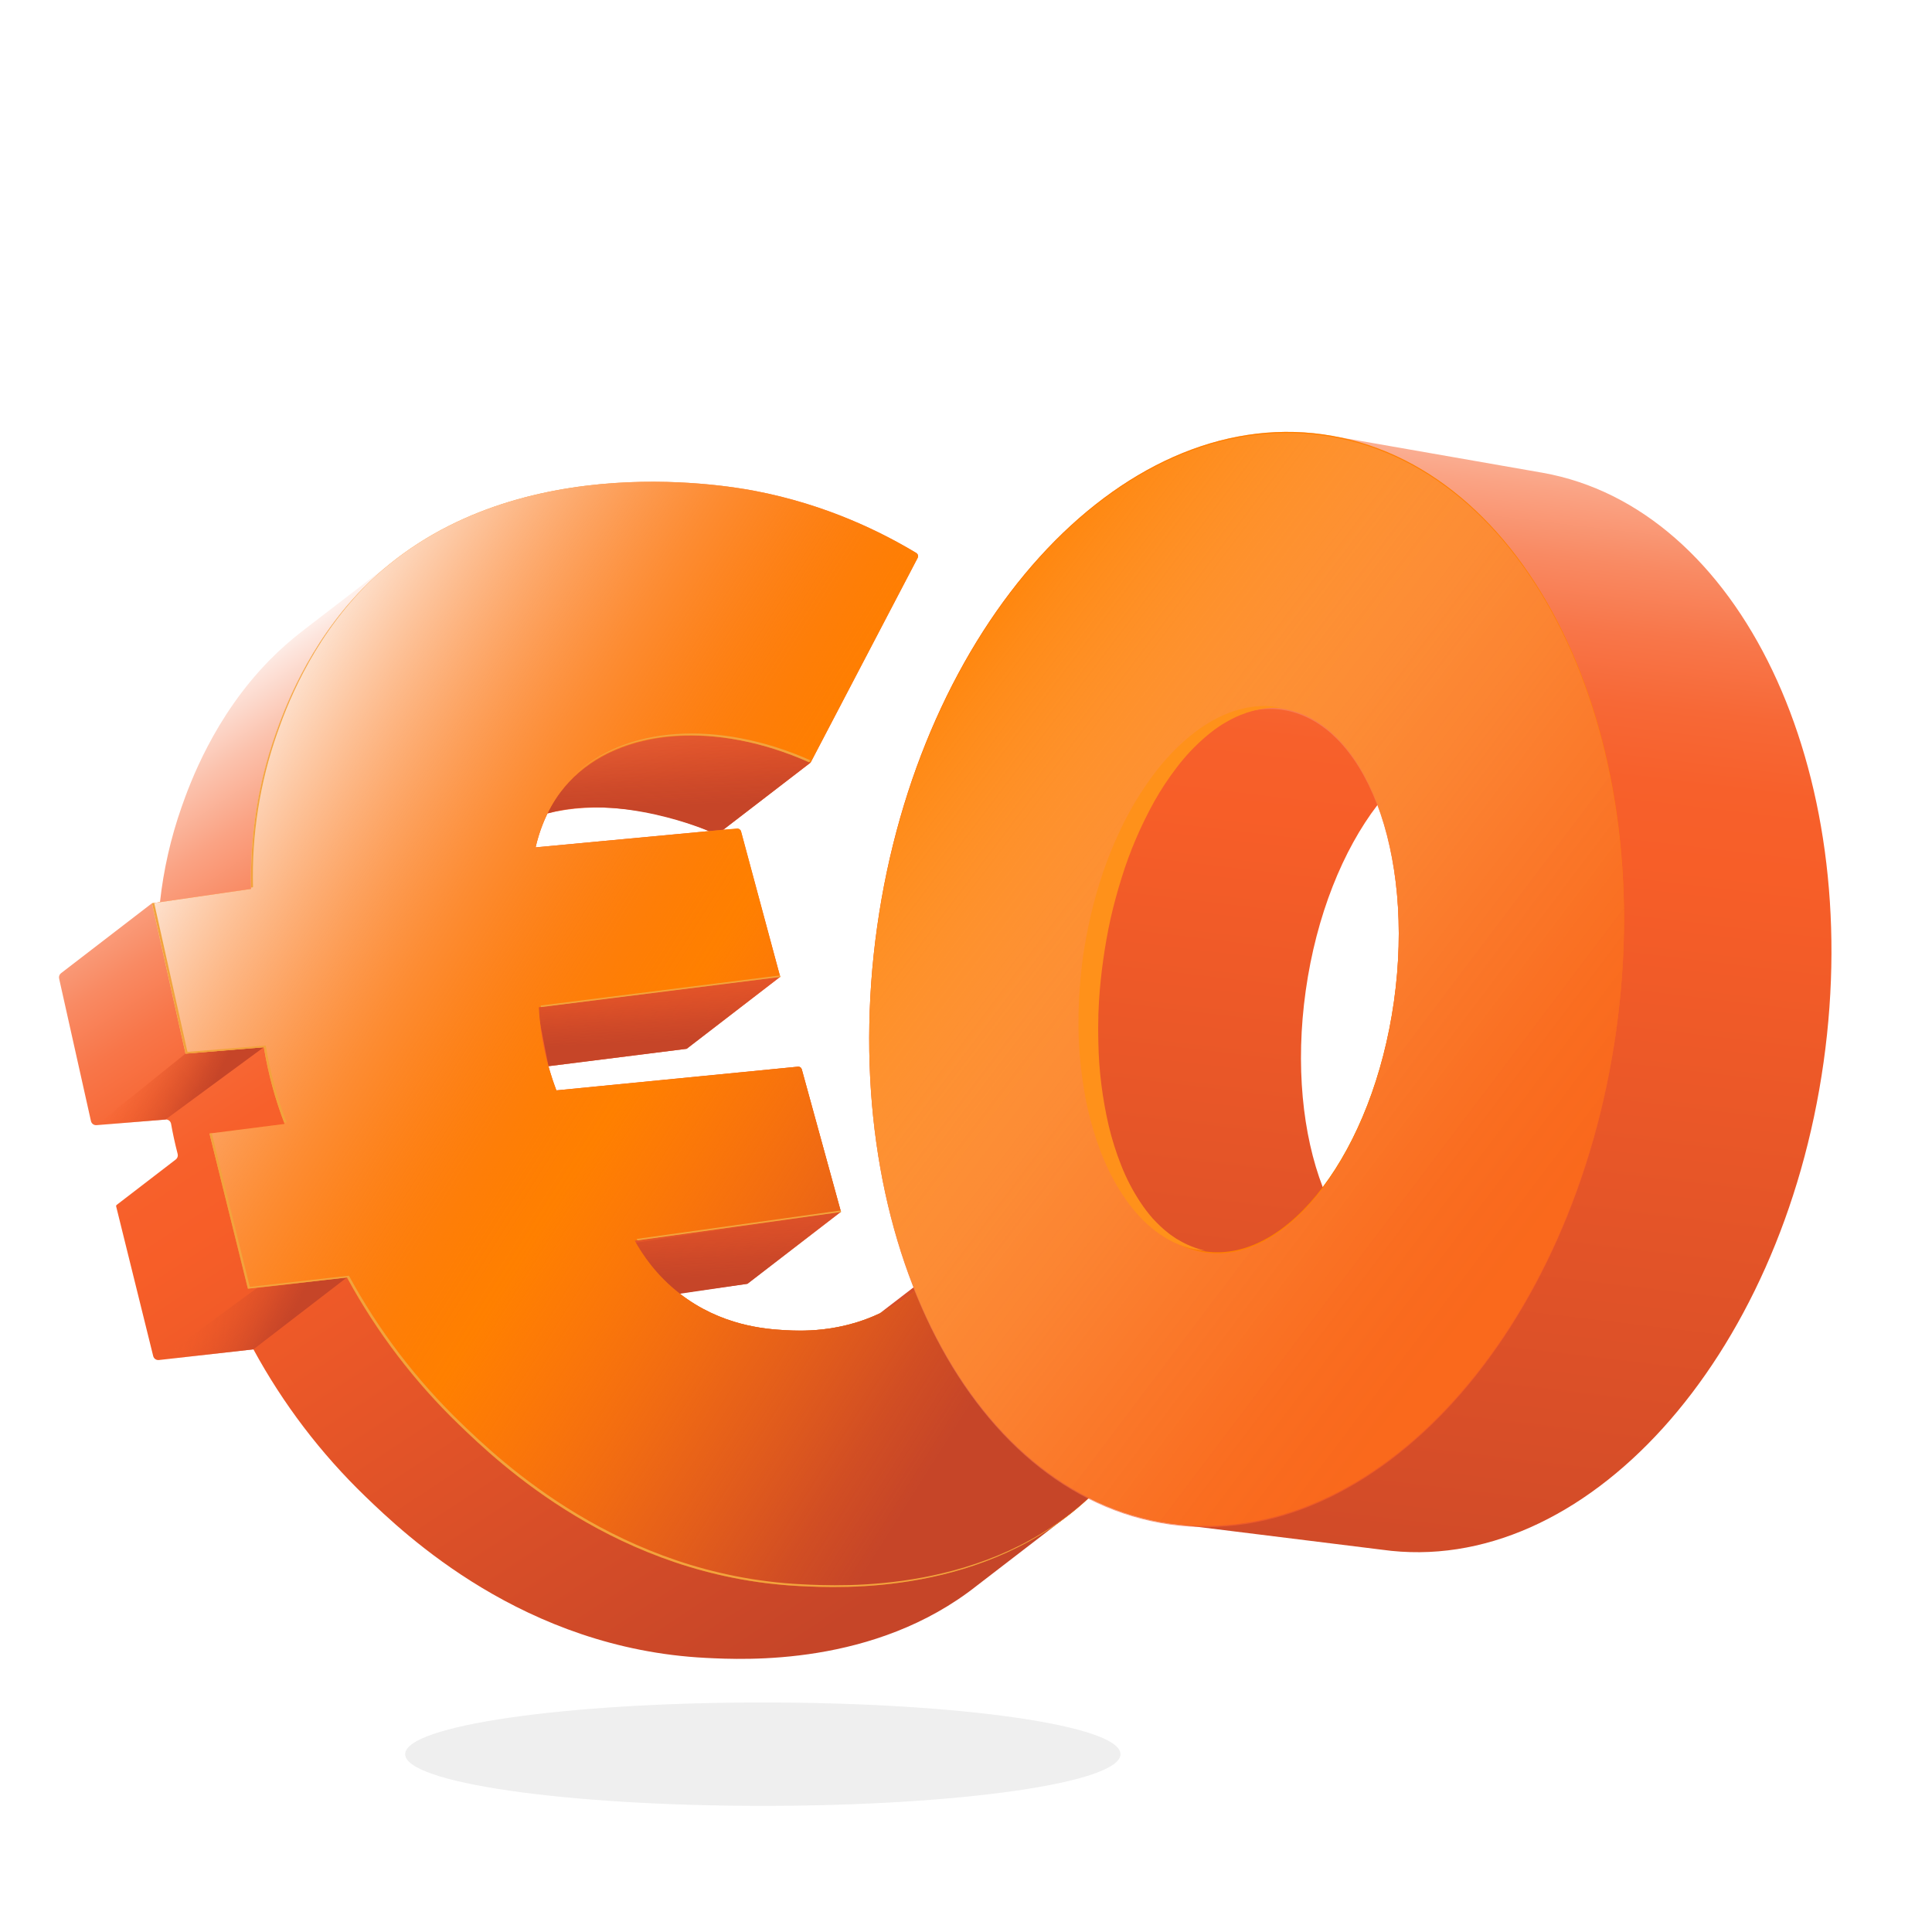
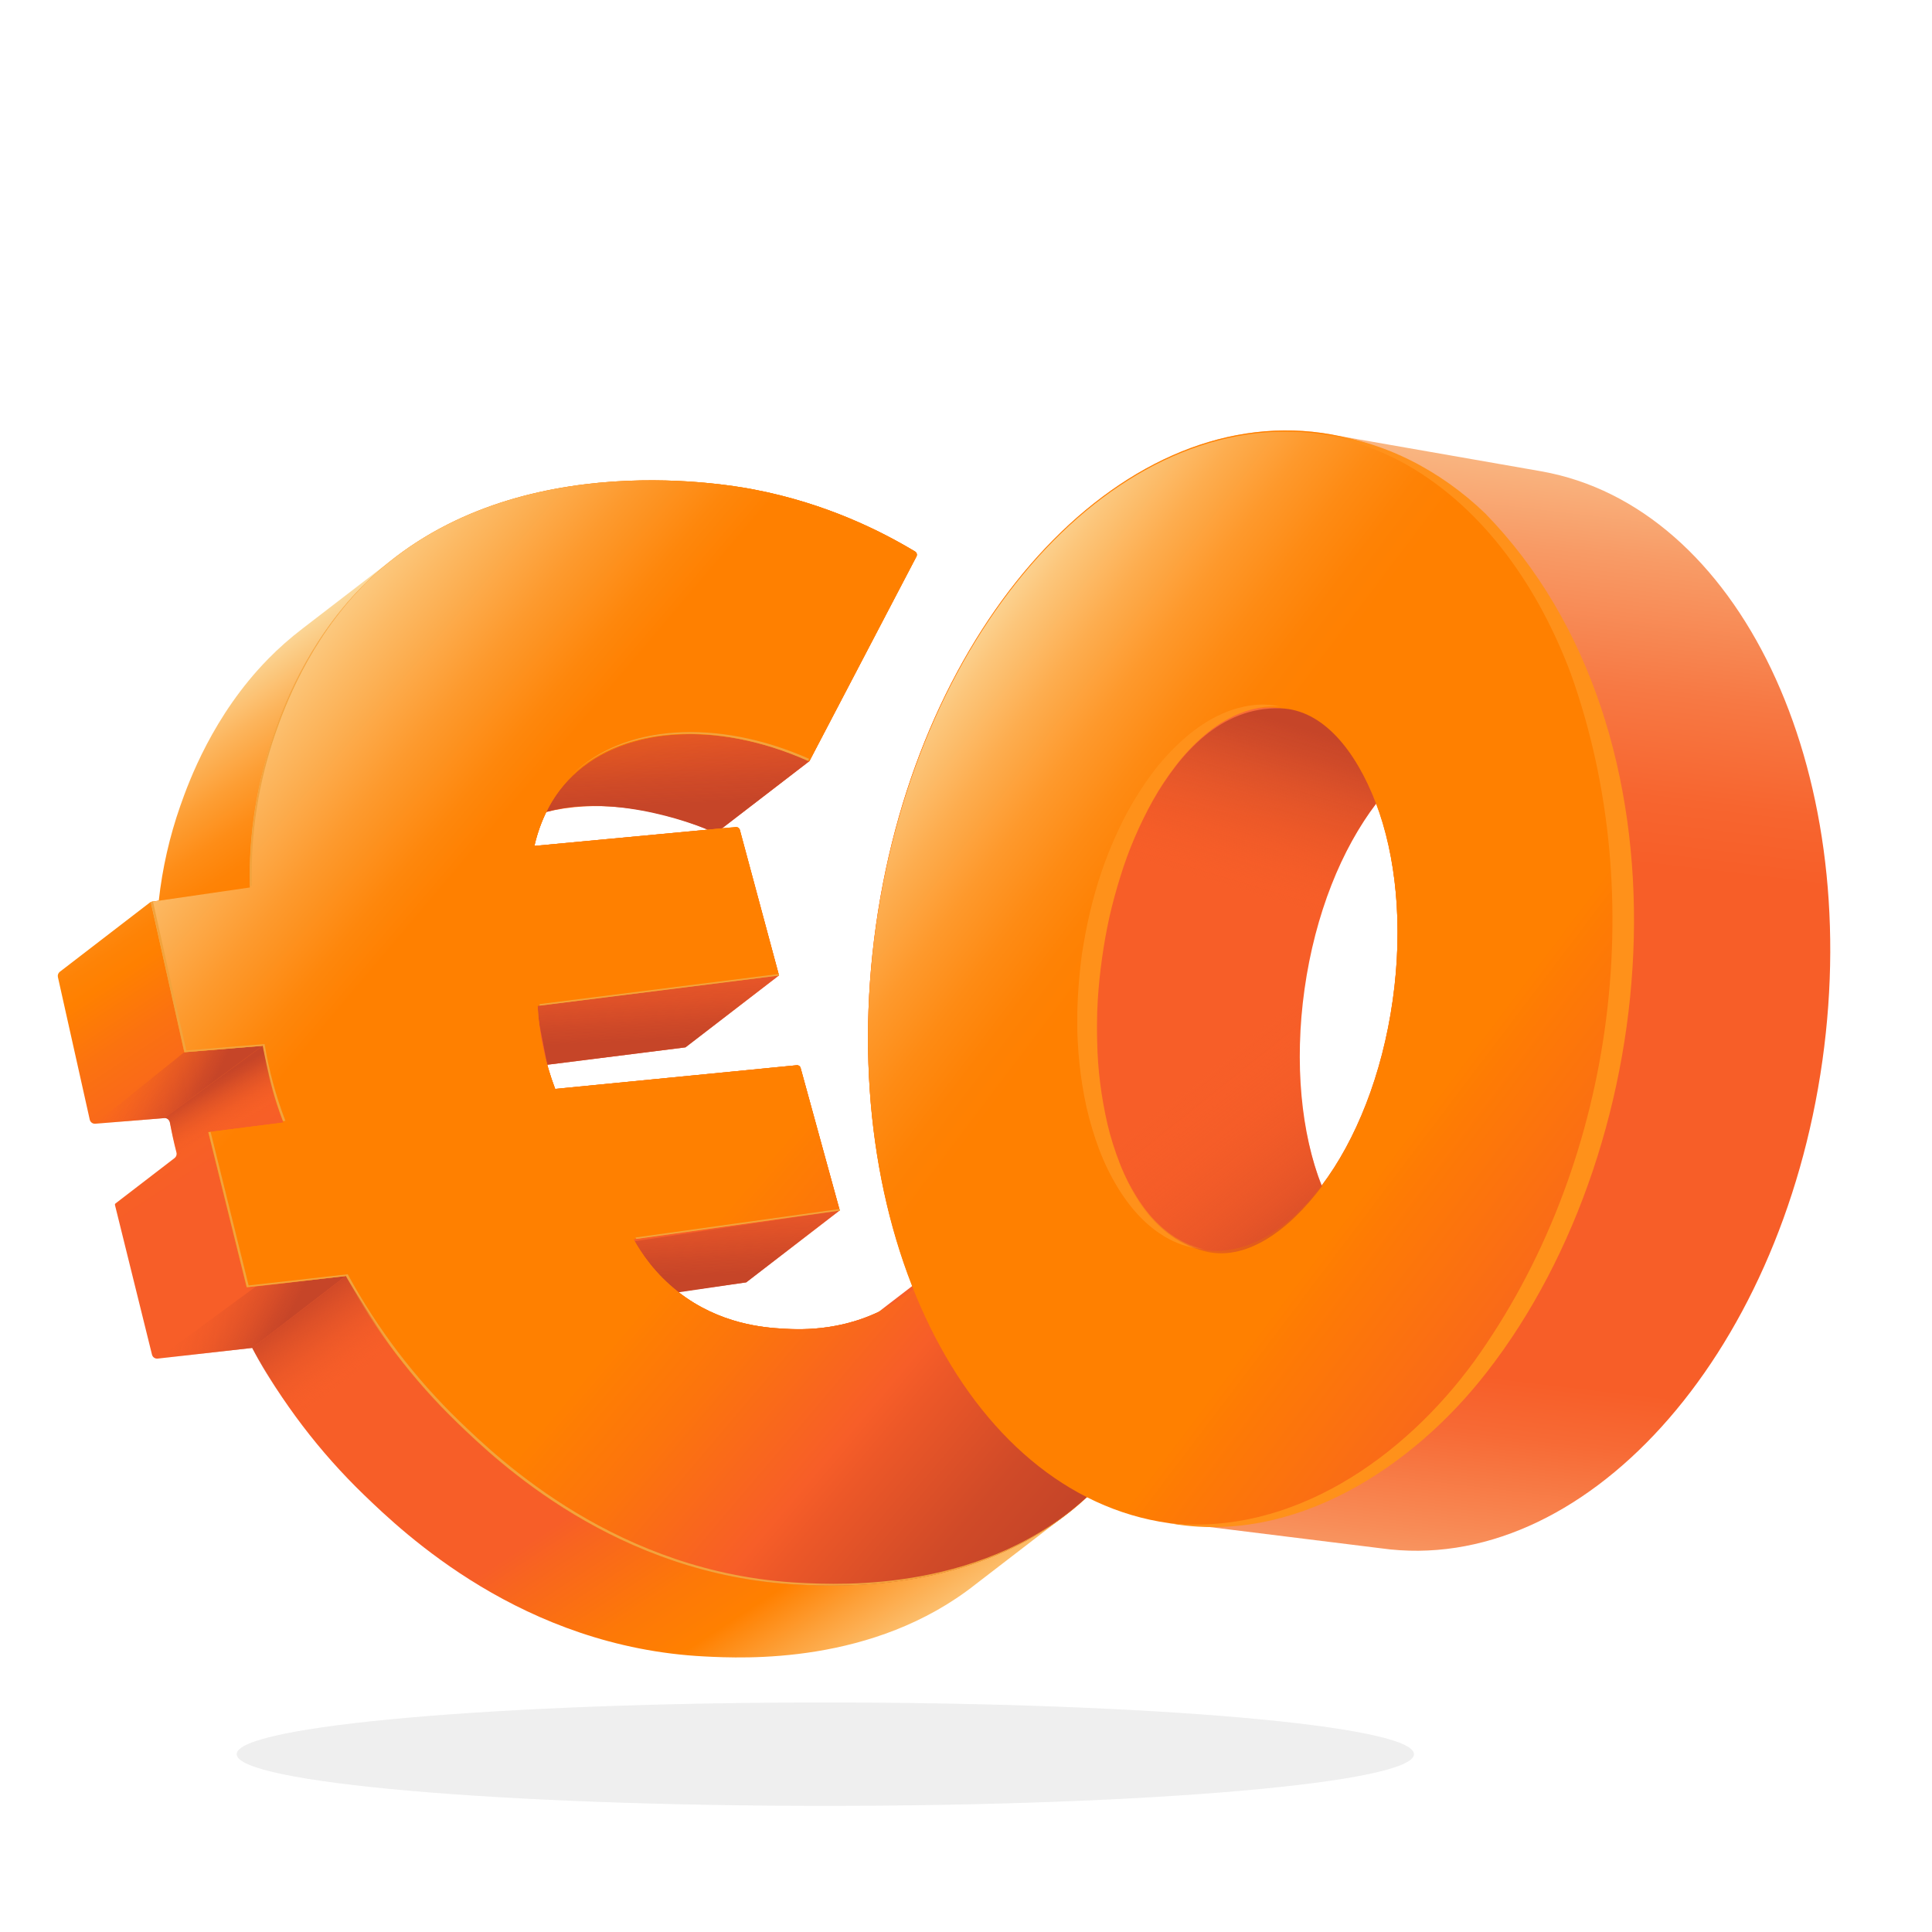
<svg xmlns="http://www.w3.org/2000/svg" xmlns:xlink="http://www.w3.org/1999/xlink" width="200" height="200">
  <defs>
-     <linearGradient id="b" x1="31.412" y1="62.285" x2="105.141" y2="174.741" gradientUnits="userSpaceOnUse">
-       <stop offset="0" stop-color="#fff" />
-       <stop offset=".027" stop-color="#fde5dd" />
-       <stop offset=".071" stop-color="#fbc2ad" />
-       <stop offset=".117" stop-color="#faa384" />
-       <stop offset=".163" stop-color="#f98a63" />
-       <stop offset=".21" stop-color="#f87649" />
-       <stop offset=".258" stop-color="#f76836" />
-       <stop offset=".309" stop-color="#f7602b" />
-       <stop offset=".364" stop-color="#f75e28" />
-       <stop offset=".885" stop-color="#c64528" />
+     <linearGradient id="g" x1="119.414" y1="145.361" x2="13.459" y2="55.653" gradientUnits="userSpaceOnUse">
+       <stop offset="0" stop-color="#c64528" />
+       <stop offset=".049" stop-color="#d04a28" />
+       <stop offset=".134" stop-color="#ed5828" />
+       <stop offset=".16" stop-color="#f75e28" />
+       <stop offset=".263" stop-color="#fc740d" />
+       <stop offset=".338" stop-color="#ff8000" />
+       <stop offset=".653" stop-color="#ff8000" />
+       <stop offset=".684" stop-color="#fe870c" />
+       <stop offset=".739" stop-color="#fd9a2e" />
+       <stop offset=".814" stop-color="#fcba65" />
+       <stop offset=".905" stop-color="#fbe5b0" />
+       <stop offset=".908" stop-color="#fbe7b4" />
    </linearGradient>
-     <linearGradient id="a" x1="75.709" y1="134.547" x2="74.343" y2="104.385" gradientUnits="userSpaceOnUse">
+     <linearGradient id="c" x1="31.288" y1="62.136" x2="105.017" y2="174.592" gradientUnits="userSpaceOnUse">
+       <stop offset="0" stop-color="#fbe7b4" />
+       <stop offset=".022" stop-color="#fbd290" />
+       <stop offset=".057" stop-color="#fcb55d" />
+       <stop offset=".09" stop-color="#fd9e34" />
+       <stop offset=".119" stop-color="#fe8d17" />
+       <stop offset=".145" stop-color="#fe8306" />
+       <stop offset=".164" stop-color="#ff8000" />
+       <stop offset=".21" stop-color="#fb7210" />
+       <stop offset=".276" stop-color="#f86321" />
+       <stop offset=".325" stop-color="#f75e28" />
+       <stop offset=".702" stop-color="#f75e28" />
+       <stop offset=".724" stop-color="#f8651f" />
+       <stop offset=".794" stop-color="#fd7808" />
+       <stop offset=".838" stop-color="#ff8000" />
+       <stop offset=".879" stop-color="#fda13a" />
+       <stop offset=".919" stop-color="#fcbf6e" />
+       <stop offset=".954" stop-color="#fbd494" />
+       <stop offset=".982" stop-color="#fbe2ab" />
+       <stop offset="1" stop-color="#fbe7b4" />
+     </linearGradient>
+     <linearGradient id="b" x1="22.719" y1="114.471" x2="3.769" y2="104.624" gradientUnits="userSpaceOnUse">
+       <stop offset=".079" stop-color="#c64528" />
+       <stop offset=".141" stop-color="#cb4728" stop-opacity=".883" />
+       <stop offset=".272" stop-color="#da4f28" stop-opacity=".583" />
+       <stop offset=".458" stop-color="#f15b28" stop-opacity=".105" />
+       <stop offset=".498" stop-color="#f75e28" stop-opacity="0" />
+     </linearGradient>
+     <linearGradient id="d" x1="30.857" y1="138.858" x2="9.166" y2="127.587" xlink:href="#a" />
+     <linearGradient id="e" x1="68.355" y1="110.164" x2="66.978" y2="79.737" xlink:href="#a" />
+     <linearGradient id="f" x1="70.407" y1="86.659" x2="68.529" y2="45.168" xlink:href="#a" />
+     <linearGradient id="a" x1="75.585" y1="134.398" x2="74.219" y2="104.236" gradientUnits="userSpaceOnUse">
      <stop offset=".082" stop-color="#c64528" />
      <stop offset=".144" stop-color="#cb4728" stop-opacity=".883" />
      <stop offset=".273" stop-color="#da4f28" stop-opacity=".583" />
      <stop offset=".459" stop-color="#f15b28" stop-opacity=".105" />
      <stop offset=".498" stop-color="#f75e28" stop-opacity="0" />
    </linearGradient>
-     <linearGradient id="c" x1="22.843" y1="114.62" x2="3.893" y2="104.773" xlink:href="#a" />
-     <linearGradient id="d" x1="30.981" y1="139.007" x2="9.29" y2="127.736" xlink:href="#a" />
-     <linearGradient id="e" x1="68.479" y1="110.313" x2="67.102" y2="79.886" xlink:href="#a" />
-     <linearGradient id="f" x1="70.531" y1="86.808" x2="68.653" y2="45.317" xlink:href="#a" />
-     <linearGradient id="g" x1="119.089" y1="133.507" x2="22.273" y2="72.438" gradientUnits="userSpaceOnUse">
-       <stop offset=".082" stop-color="#c64528" />
-       <stop offset=".144" stop-color="#cb4728" stop-opacity=".883" />
-       <stop offset=".273" stop-color="#da4f28" stop-opacity=".583" />
-       <stop offset=".459" stop-color="#f15b28" stop-opacity=".105" />
-       <stop offset=".498" stop-color="#f75e28" stop-opacity="0" />
-       <stop offset=".567" stop-color="#f77040" stop-opacity=".114" />
-       <stop offset=".718" stop-color="#fa9f7f" stop-opacity=".405" />
-       <stop offset=".938" stop-color="#fde9e2" stop-opacity=".866" />
-       <stop offset="1" stop-color="#fff" />
+     <linearGradient id="h" x1="148.173" y1="31.294" x2="130.429" y2="180.445" gradientUnits="userSpaceOnUse">
+       <stop offset="0" stop-color="#fbe7b4" />
+       <stop offset=".058" stop-color="#fac995" />
+       <stop offset=".158" stop-color="#f89b66" />
+       <stop offset=".248" stop-color="#f77944" />
+       <stop offset=".321" stop-color="#f7652f" />
+       <stop offset=".369" stop-color="#f75e28" />
+       <stop offset=".73" stop-color="#f75e28" />
+       <stop offset=".77" stop-color="#f76a35" />
+       <stop offset=".844" stop-color="#f88d58" />
+       <stop offset=".943" stop-color="#f9c490" />
+       <stop offset="1" stop-color="#fbe7b4" />
    </linearGradient>
-     <linearGradient id="h" x1="148.297" y1="31.444" x2="130.553" y2="180.594" gradientUnits="userSpaceOnUse">
-       <stop offset="0" stop-color="#fff" />
-       <stop offset=".027" stop-color="#fde5dd" />
-       <stop offset=".071" stop-color="#fbc2ad" />
-       <stop offset=".117" stop-color="#faa384" />
-       <stop offset=".163" stop-color="#f98a63" />
-       <stop offset=".21" stop-color="#f87649" />
-       <stop offset=".258" stop-color="#f76836" />
-       <stop offset=".309" stop-color="#f7602b" />
-       <stop offset=".364" stop-color="#f75e28" />
-       <stop offset="1" stop-color="#c64528" />
+     <linearGradient id="i" x1="175.417" y1="136.465" x2="89.811" y2="71.722" gradientUnits="userSpaceOnUse">
+       <stop offset="0" stop-color="#f75e28" />
+       <stop offset=".112" stop-color="#f8661e" />
+       <stop offset=".298" stop-color="#fe7b04" />
+       <stop offset=".328" stop-color="#ff8000" />
+       <stop offset=".661" stop-color="#ff8000" />
+       <stop offset=".702" stop-color="#fe8205" />
+       <stop offset=".752" stop-color="#fe8b14" />
+       <stop offset=".807" stop-color="#fe992c" />
+       <stop offset=".866" stop-color="#fdad4f" />
+       <stop offset=".927" stop-color="#fcc67b" />
+       <stop offset=".989" stop-color="#fbe5b1" />
+       <stop offset=".992" stop-color="#fbe7b4" />
    </linearGradient>
-     <linearGradient id="i" x1="175.541" y1="136.614" x2="89.936" y2="71.871" gradientUnits="userSpaceOnUse">
-       <stop offset=".174" stop-color="#f75e28" stop-opacity=".7" />
-       <stop offset=".27" stop-color="#f7632f" stop-opacity=".674" />
-       <stop offset=".404" stop-color="#f87446" stop-opacity=".602" />
-       <stop offset=".56" stop-color="#f98f6a" stop-opacity=".483" />
-       <stop offset=".731" stop-color="#fbb59d" stop-opacity=".318" />
-       <stop offset=".914" stop-color="#fde6dd" stop-opacity=".109" />
-       <stop offset="1" stop-color="#fff" stop-opacity="0" />
+     <linearGradient id="j" x1="133.893" y1="71.351" x2="121.399" y2="112.998" xlink:href="#a" />
+     <linearGradient id="k" x1="139.565" y1="129.126" x2="114.157" y2="97.308" gradientUnits="userSpaceOnUse">
+       <stop offset="0" stop-color="#c64528" />
+       <stop offset=".04" stop-color="#ca4728" stop-opacity=".915" />
+       <stop offset=".235" stop-color="#dd5028" stop-opacity=".526" />
+       <stop offset=".396" stop-color="#eb5728" stop-opacity=".242" />
+       <stop offset=".514" stop-color="#f35c28" stop-opacity=".066" />
+       <stop offset=".578" stop-color="#f75e28" stop-opacity="0" />
    </linearGradient>
+     <linearGradient id="l" x1="21.068" y1="111.253" x2="27.185" y2="122.264" xlink:href="#b" />
+     <linearGradient id="m" x1="28.65" y1="132.918" x2="43.238" y2="153.154" xlink:href="#b" />
  </defs>
-   <ellipse cx="78.968" cy="181.591" rx="37.022" ry="5.35" fill="#090909" opacity=".07" />
-   <path d="m76.305 85.813-1.435.084 9.04-6.95L94.992 57.76a.392.392 0 0 0-.143-.52c-3.482-2.094-9.203-4.995-16.731-6.429-2.816-.536-22.642-4.01-37.031 6.989l-.02.015-.02.015-.018.014-.02.015-.02.016-.018.014-.02.015-.02.015-.018.015-.02.015-.02.015-.018.014-.02.015-.019.015-.02.015-.018.015-.02.015-.02.015-.019.015-.019.014-.019.015-.02.015-.019.015-.02.015-.018.014-.02.016-.02.014-.019.015-.018.015-.02.015-.02.015-.019.015-.02.015-.018.014-.02.015-.02.015-.019.015-.019.015-.02.015-.019.015-.019.015-.02.014a.926.926 0 0 0-.018.015l-.02.015-.02.015-.019.015-.018.014-.02.016-.02.015-.019.014-.02.015-.018.015-.02.015-.02.015-.018.015-.02.014-.02.015-.018.015-.02.015-.019.015-.019.015-.02.015-.019.015-.02.015-.018.014-.02.015-.02.015-.019.015-.019.014-.02.016-.019.014-.019.016-.02.014-.018.015-.02.015-.02.015-.019.015-.018.014-.02.015-.02.015-.019.015-.02.015-.018.015-.02.015-.02.015-.019.015-.018.014-.02.015-.02.015a1.26 1.26 0 0 0-.02.015l-.018.015-.019.014-.02.016-.02.014-.018.015-.02.015-.02.015-.018.015-.02.015-.02.015-.018.014-.02.015-.02.015-.018.015-.02.015-.019.015-.02.015-.019.015-.019.014-.02.015-.019.015-.019.015-.02.015-.018.014-.02.016-.02.015-.019.014-.018.015-.02.015-.02.015-.019.015-.02.015-.018.014-.02.016-.02.014-.019.015-.018.015-.02.015-.02.015-.019.015-.02.014-.018.015-.02.015-.02.015-.019.015-.018.014-.02.016-.02.015-.019.014-.02.015-.018.015-.02.015-.02.015-.018.015-.02.014-.02.015-.018.015-.02.015-.019.015-.02.015-.019.015-.02.015-.018.015-.02.014-.019.015-.02.015-.019.015-.019.015-.02.015-.019.015-.019.014-.02.015-.018.015-.02.015-.02.015-.019.015-.018.014-.02.016-.02.014-.019.015-.02.015-.018.015-.02.015-.02.015-.019.014-.018.015-.02.015-.02.015-.019.015-.02.015-.018.014-.02.016-.02.014-.018.015-.02.015-.02.015-.018.015-.02.015-.019.014-.02.015-.019.015-.02.015-.018.015-.02.015-.019.015-.02.015-.019.015-.019.014-.02.015-.019.015-.019.015-.02.015-.018.014-.02.016-.02.015-.019.014-.019.015-.02.015-.019.015-.019.015-.02.015-.018.014-.02.015-.02.015-.019.015-.018.015-.02.015-.02.015-.019.015-.02.015-.018.014-.02.015-.02.015-.019.015-.018.014-.02.016-.02.015-.019.014-.019.015-.02.015-.019.015-.02.015-.018.015-.02.014-.02.016-.018.014-.02.015-.019.015-.02.015-.019.015-.02.015-.018.014-.02.015-.019.015-.02.016-.019.014-.019.015-.02.015-.019.015-.019.014c-.006.006-.013.01-.02.015l-.018.015-.02.015-.02.015-.019.015-.018.014-.02.015-.02.015-.019.015-.019.015-.02.015-.019.015-.02.015-.019.015-.018.014-.02.015-.02.015-.019.015-.019.014-.02.016-.019.015-.02.015-.018.014-.02.015-.02.015-.018.015-.02.015-.019.014-.02.016-.019.014-.02.015-.018.015-.02.015-.02.015-.018.015-.02.015a.915.915 0 0 0-.019.014l-.02.015-.019.015-.019.015-.02.015-.018.014-.02.016-.02.015-.019.014-.019.015-.02.016-.019.014-.019.015-.019.014-.02.016-.019.015-.02.014-.019.015-.018.015-.02.015-.02.015-.019.015-.019.014-.02.015-.019.015-.02.015-.019.015-.018.015-.02.015-.02.015-.019.014-.019.015-.02.015-.019.015-.02.015-.018.015-.02.014-.02.015-.018.015-.02.015-.019.015-.02.015-.019.015-.02.015-.018.015-.02.014-.02.015-.018.015-.02.015-.019.014-.02.016-.019.015-.019.015-.019.014-.02.015-.019.015-.02.015-.019.015-.018.014-.02.016-.02.014-.019.015-.02.015-.019.015-.019.015-.02.015-.019.015-.018.014-.02.015-.02.015-.019.015-.019.015-.02.015-.019.015-.02.015-.019.014-.018.015-.02.015-.02.015-.019.015-.019.014-.02.016-.019.015-.02.014-.018.015-.02.015-.02.015-.018.015-.02.015-.019.014-.02.016-.019.014-.02.015a.926.926 0 0 0-.018.015l-.02.015-.02.015-.018.015-.02.014-.019.015-.02.015-.019.015-.019.015-.019.014-.02.016-.019.015-.02.014-.019.015a.915.915 0 0 0-.018.015l-.02.015-.02.015-.019.015-.019.014-.02.015-.019.015-.02.016-.019.014c-.007.004-.012.01-.018.014l-.02.016-.02.015-.019.015-.019.014-.02.015-.019.015-.02.015-.018.015-.02.014-.02.016-.018.014-.02.015-.019.015-.02.015-.019.015-.02.015-.018.014-.02.016-.02.014-.018.015-.02.015-.019.015-.02.015-.019.015-.019.014-.019.015-.02.015-.019.015-.02.015-.019.015-.019.014-.02.016-.019.014-.019.015-.019.015-.02.015-.019.015-.02.015-.019.015-.018.014-.02.015-.02.015-.019.015-.019.015-.02.015-.019.015-.02.015-.019.014-.018.015a1.08 1.08 0 0 0-.02.016l-.02.014-.019.015-.019.014-.02.016-.019.015-.02.014-.018.015-.02.015-.02.015-.018.015-.02.015-.019.014-.02.015-.019.015-.02.015-.018.015-.02.015-.02.015-.018.015-.02.015-.019.014-.02.015-.019.015-.019.015-.019.014-.02.016-.019.014c-.006.006-.013.01-.02.015l-.019.015-.019.015-.02.015-.019.015-.019.015a.926.926 0 0 0-.019.014l-.02.015-.019.015-.02.015-.018.015-.02.015-.02.015-.019.015-.019.014-.019.015-.02.015-.019.015-.02.015-.018.015a32.964 32.964 0 0 0-3.535 3.121c-5.738 5.848-8.23 12.74-9.103 15.226a44.258 44.258 0 0 0-2.225 9.808l-.836.122-9.408 7.236a.542.542 0 0 0-.199.548l3.298 14.76a.542.542 0 0 0 .573.421l7.144-.583a.54.54 0 0 1 .577.447c.173.978.397 2.024.682 3.12a.544.544 0 0 1-.192.568s-5.385 4.14-6.117 4.7a.157.157 0 0 0-.057.165l3.833 15.488c.065.264.316.44.587.409l9.788-1.105a62.809 62.809 0 0 0 11.584 15.225c4.031 3.88 16.382 15.765 35.252 16.716 4.015.202 17.489.88 28.053-7.477l9.663-7.432c.71-.56 1.406-1.162 2.086-1.807a31.391 31.391 0 0 0 5.296-6.62l-21.184-16.88-5.913 4.549c-4.223 2.002-8.21 1.83-9.81 1.74-1.996-.114-6.62-.44-10.934-3.816l7.045-.984 9.682-7.447L83 110.692a.37.37 0 0 0-.393-.27l-25.01 2.452c-.29-.76-.569-1.598-.82-2.502l14.308-1.8 9.681-7.448-4.053-15.017a.399.399 0 0 0-.408-.294zm-19.626-1.609c4.857-1.207 10.792-.633 16.715 1.832l-17.95 1.682a16.195 16.195 0 0 1 1.235-3.514z" fill="url(#b)" />
-   <path fill="url(#a)" d="m63.75 128.953 2.731 5.544 10.892-1.598 9.63-7.422-23.252 3.476z" />
-   <path fill="url(#c)" d="m9.99 116.476 9.21-7.409 8.11-.662-10.176 7.488-7.144.583z" />
-   <path fill="url(#d)" d="m16.447 140.79 10.15-7.451 9.32-1.102-9.683 7.447-9.787 1.106z" />
-   <path fill="url(#e)" d="m71.084 108.57 9.682-7.446-25.29 2.55 1.3 6.697 14.308-1.8z" />
-   <path d="M56.679 84.204s6.513-16.454 27.231-5.257l-9.04 6.95-1.476.139s-9.23-3.96-16.715-1.832z" fill="url(#f)" />
-   <path d="M94.992 57.76 83.91 78.948c-9.81-4.38-19.798-3.555-24.99 1.986-1.127 1.202-2.675 3.317-3.475 6.785l20.849-1.954a.399.399 0 0 1 .422.293l4.05 15.067-24.99 3.144a28.467 28.467 0 0 0 1.82 8.606l25.01-2.452a.37.37 0 0 1 .394.27l4.055 14.76-21.35 2.979c.775 1.402 2.2 3.56 4.635 5.461 4.311 3.367 8.928 3.693 10.922 3.806 1.843.105 6.859.32 11.75-2.813a17.924 17.924 0 0 0 3.973-3.476l21.184 16.881a31.391 31.391 0 0 1-5.296 6.62c-10.796 10.241-25.838 9.484-30.121 9.268-18.87-.95-31.22-12.836-35.251-16.715a62.808 62.808 0 0 1-11.585-15.226l-10.26 1.159-3.973-16.054 7.779-.993a39.998 39.998 0 0 1-2.152-7.944l-8.11.662-3.475-15.556 10.261-1.49a44.542 44.542 0 0 1 2.483-15.888c.872-2.486 3.365-9.377 9.102-15.226 14.435-14.713 37.493-10.676 40.547-10.095 7.528 1.434 13.249 4.335 16.731 6.43.179.107.24.334.143.519z" fill="#ff8000" />
-   <path d="M94.992 57.76 83.91 78.948c-9.81-4.38-19.798-3.555-24.99 1.986-1.127 1.202-2.675 3.317-3.475 6.785l20.849-1.954a.399.399 0 0 1 .422.293l4.05 15.067-24.99 3.144a28.467 28.467 0 0 0 1.82 8.606l25.01-2.452a.37.37 0 0 1 .394.27l4.055 14.76-21.35 2.979c.775 1.402 2.2 3.56 4.635 5.461 4.311 3.367 8.928 3.693 10.922 3.806 1.843.105 6.859.321 11.75-2.813a17.924 17.924 0 0 0 3.973-3.476l21.184 16.881a31.391 31.391 0 0 1-5.296 6.62c-10.796 10.241-25.838 9.484-30.121 9.268-18.87-.95-31.22-12.836-35.251-16.715a62.808 62.808 0 0 1-11.585-15.226l-10.26 1.159-3.973-16.054 7.779-.993a39.998 39.998 0 0 1-2.152-7.944l-8.11.662-3.475-15.556 10.261-1.49a44.542 44.542 0 0 1 2.483-15.888c.872-2.486 3.365-9.377 9.102-15.226 14.435-14.713 37.493-10.676 40.547-10.095 7.528 1.434 13.25 4.335 16.731 6.43.179.107.24.334.143.519z" fill="url(#g)" />
-   <path d="m80.739 100.978-24.758 3.115.01.16 24.79-3.12-.042-.155zM87.028 125.309l-21.117 2.946.085.148 21.074-2.941-.042-.153zM97.016 131.433 97 131.42a18.46 18.46 0 0 1-1.05 1.13 18.22 18.22 0 0 0 1.066-1.117zM26.192 91.846a44.54 44.54 0 0 1 2.482-15.888c.872-2.486 3.365-9.378 9.103-15.226.18-.184.362-.362.545-.54-.247.237-.493.478-.736.726-5.738 5.848-8.23 12.74-9.102 15.226a44.51 44.51 0 0 0-2.486 15.73l.194-.028zM59.344 80.34c5.328-5.026 14.958-5.647 24.425-1.421l.114-.219c-9.557-4.239-19.266-3.541-24.54 1.64zM82.957 164.003c-18.87-.951-31.22-12.836-35.25-16.716a62.807 62.807 0 0 1-11.585-15.225L25.86 133.22l-3.934-15.896-.229.029 3.972 16.053 10.26-1.158a62.808 62.808 0 0 0 11.586 15.225c4.03 3.88 16.38 15.765 35.25 16.715 4.284.216 19.326.974 30.121-9.267.055-.052.103-.103.157-.155-10.794 10.207-25.808 9.452-30.087 9.237zM28.318 112.884a39.89 39.89 0 0 0 1.101 3.322l.248-.032a40.009 40.009 0 0 1-2.151-7.944l-8.11.662-3.441-15.404-.225.033 3.476 15.557 8.109-.662c.222 1.364.54 2.866.993 4.468z" fill="#f2a33d" />
-   <path d="M159.701 48.942a2.714 2.714 0 0 1-.044-.007l-22.684-3.967c-21.125-2.97-41.797 19.86-46.173 50.992-4.376 31.132 9.202 58.776 30.326 61.746l21.89 2.715.04.005h.003c20.918 2.941 41.389-19.666 45.722-50.493 4.267-30.358-8.706-57.367-29.08-60.99zm-15.396 54.7c-1.093 7.773-3.831 14.562-7.374 19.251-2.092-5.43-2.845-12.64-1.763-20.337 1.095-7.793 3.864-14.585 7.436-19.234 2.05 5.459 2.78 12.649 1.7 20.32z" fill="url(#h)" />
-   <path d="M136.973 44.968c-21.125-2.97-41.797 19.86-46.173 50.992-4.376 31.132 9.201 58.776 30.326 61.746 21.125 2.97 41.798-19.861 46.174-50.993 4.376-31.132-9.202-58.776-30.327-61.745zm7.332 58.674c-2.181 15.517-10.922 27.116-19.523 25.907-8.602-1.209-13.806-14.768-11.625-30.285 2.181-15.517 10.922-27.116 19.523-25.907 8.602 1.21 13.806 14.768 11.625 30.285z" fill="#ff8000" />
-   <path d="M136.973 45.084c-21.125-2.97-41.797 19.86-46.173 50.993-4.376 31.131 9.201 58.776 30.326 61.745 21.125 2.97 41.798-19.86 46.174-50.992 4.376-31.132-9.202-58.777-30.327-61.746zm7.332 58.675c-2.181 15.517-10.922 27.116-19.523 25.907-8.602-1.21-13.806-14.768-11.625-30.285 2.181-15.517 10.922-27.116 19.523-25.907 8.602 1.209 13.806 14.768 11.625 30.285z" fill="url(#i)" />
-   <path d="M124.782 129.476c-1.446-.332-2.401-.885-3.016-1.25-.297-.206-.525-.349-.666-.46l-.211-.169c-.57-.435-1.076-.947-1.564-1.467a15.44 15.44 0 0 1-1.296-1.706 20.288 20.288 0 0 1-1.969-3.805 29.691 29.691 0 0 1-1.291-4.101 42.377 42.377 0 0 1-.756-4.245 40.25 40.25 0 0 1-.31-4.307c-.019-.506-.008-1.014-.02-1.52 0-.507.017-1.014.024-1.52l.06-1.283c.09-1.438.239-2.873.44-4.3l.002-.009c.2-1.428.451-2.848.761-4.255a53.987 53.987 0 0 1 1.13-4.173c.422-1.378.92-2.732 1.486-4.055a42.38 42.38 0 0 1 1.897-3.872c.702-1.254 1.5-2.45 2.372-3.586a20.288 20.288 0 0 1 2.941-3.114 15.441 15.441 0 0 1 1.717-1.284c.612-.364 1.24-.717 1.908-.979a10.324 10.324 0 0 1 2.651-.694l.4-.028c.132-.005.3-.03.501-.025l.707.015-.7-.118c-.202-.034-.372-.033-.508-.047l-.41-.03c-.95-.028-1.904.12-2.83.372-1.466.4-2.83 1.122-4.072 1.995-1.238.882-2.354 1.923-3.37 3.047-1.017 1.124-1.907 2.354-2.723 3.623a33.186 33.186 0 0 0-2.176 3.966 42.172 42.172 0 0 0-1.697 4.185 46.314 46.314 0 0 0-1.244 4.337 57.46 57.46 0 0 0-.844 4.425v.008a57.46 57.46 0 0 0-.41 4.486l-.047 1.337c-.01 1.058-.02 2.117.047 3.174.078 1.504.24 3.004.478 4.492.232 1.489.564 2.964.998 4.411.435 1.446.951 2.873 1.619 4.234.667 1.36 1.453 2.669 2.4 3.858.952 1.181 2.065 2.251 3.363 3.04l.241.15c.162.098.42.22.753.395.68.315 1.756.735 3.234.852z" fill="#ff911a" />
+   <path d="m76.18 85.664-1.434.084 9.04-6.95 11.082-21.186a.392.392 0 0 0-.143-.52c-3.482-2.094-9.204-4.995-16.731-6.429-2.816-.536-22.642-4.01-37.032 6.989l-.019.015-.02.015-.018.014-.02.015-.02.015-.018.015-.02.015-.02.015-.019.015-.019.015-.02.015-.018.014-.02.015-.02.015-.018.015-.02.015-.02.015-.018.015-.02.014-.019.015-.019.015-.02.015-.019.015-.02.015-.018.014-.02.016-.02.014-.019.015-.019.015-.02.015-.019.015-.019.015-.02.015-.018.014-.02.015-.02.015-.019.015-.02.015-.018.015-.02.015-.019.015-.02.014a.926.926 0 0 0-.018.015l-.02.015-.02.015-.019.015-.018.014-.02.016-.02.015-.019.014-.02.015-.018.015-.02.015-.02.015-.018.015-.02.014-.02.015-.018.015-.02.015-.02.015-.018.015-.02.015-.02.015-.018.015-.02.014-.02.015-.018.015-.02.015-.019.014-.02.016-.019.014-.019.016-.02.014-.018.015-.02.015-.02.015-.019.015-.018.014-.02.015-.02.015-.019.015-.02.015-.018.015-.02.015-.02.015-.019.015-.018.014-.02.015-.02.015a1.26 1.26 0 0 0-.02.015l-.018.015-.02.014-.019.016-.02.014-.018.015-.02.015-.02.015-.019.015-.019.015-.02.015-.018.014-.02.015-.02.015-.018.015-.02.015-.02.015-.018.015-.02.015-.019.014-.02.015-.019.015-.019.015-.02.015-.018.014-.02.016-.02.015-.019.014-.019.015-.02.015-.019.015-.019.015-.02.015-.018.014-.02.015-.02.015-.019.015-.018.015-.02.015-.02.015-.019.015-.02.014-.018.015-.02.015-.02.015-.019.015-.018.014-.02.016-.02.014-.019.015-.02.015-.018.015-.02.015-.02.015-.018.015-.02.014-.02.015-.018.015-.02.015-.019.015-.02.015-.019.015-.02.015-.018.015-.02.014-.02.015-.018.015-.02.015-.019.015-.02.015-.019.015-.019.014-.02.015-.018.015-.02.015-.02.015-.019.015-.018.014-.02.016-.02.014-.019.015-.02.015-.018.015-.02.015-.02.015-.019.014-.018.015-.02.015-.02.015-.019.015-.02.015-.018.014-.02.016-.02.014-.019.015-.018.015-.02.015-.02.015-.019.015-.019.014-.02.015-.019.015-.02.015-.018.015-.02.015-.02.015-.018.015-.02.015-.019.014-.02.015-.019.015-.02.015-.018.015-.02.014-.02.016-.018.014-.02.015-.019.015-.02.015-.019.015-.019.015-.02.015-.018.014-.02.015-.02.015-.019.015-.018.015-.02.015-.02.015-.019.015-.02.015-.018.014-.02.015-.02.015-.019.015-.018.014-.02.016-.02.015-.019.014-.019.015-.02.015-.019.015-.02.015-.018.015-.02.014-.02.016-.018.014-.02.015-.019.015-.02.015-.019.015-.02.015-.018.014-.02.015-.02.015-.02.016-.018.014-.019.015-.02.015-.019.015-.019.014c-.006.006-.013.01-.02.015l-.018.015-.02.015-.02.015-.019.015-.019.014-.02.015-.019.015-.019.015-.019.015-.02.015-.019.015-.02.015-.019.015-.018.014-.02.015-.02.015-.019.015-.019.014-.02.016-.019.015-.02.015-.019.014-.018.015-.02.015-.02.015-.019.015-.019.014-.02.016-.019.014-.02.015-.018.015-.02.015-.02.015-.018.015-.02.015a.915.915 0 0 0-.019.014l-.02.015-.019.015-.02.015-.018.015-.02.014-.02.016-.018.015-.02.014-.019.015-.02.016-.019.014-.019.015-.019.014-.02.016-.019.015-.02.014-.019.015-.019.015-.02.015-.019.015-.019.015-.019.014-.02.015-.019.015-.02.015-.019.015-.018.015-.02.015-.02.015-.019.014-.019.015-.02.015-.019.015-.02.015-.018.015-.02.014-.02.015-.019.015-.019.015-.019.015-.02.015-.019.015-.02.015-.018.015-.02.014-.02.015-.018.015-.02.015-.019.014-.02.016-.019.015-.019.015-.019.014-.02.015-.02.015-.018.015-.02.015-.019.014-.02.016-.019.014-.019.015-.02.015-.019.015-.019.015-.02.015-.019.015-.019.014-.02.015-.019.015-.019.015-.019.015-.02.015-.019.015-.02.015-.019.014-.018.015-.02.015-.02.015-.019.015-.019.014-.02.016-.019.015-.02.014-.019.015-.018.015-.02.015-.02.015-.019.015-.019.014-.02.015-.019.015-.02.015a.926.926 0 0 0-.018.015l-.02.015-.02.015-.018.015-.02.014-.019.015-.02.015-.019.015-.02.015-.018.014-.02.016-.019.014-.02.015-.019.015a.915.915 0 0 0-.019.015l-.02.015-.019.015-.019.015-.019.014-.02.015-.019.015-.02.016-.019.014c-.007.004-.012.01-.018.014l-.02.016-.02.015-.019.015-.019.014-.02.015-.019.015-.02.015-.019.015-.018.014-.02.016-.02.014-.019.015-.019.015-.02.015-.019.015-.02.015-.018.014-.02.016-.02.014-.018.015-.02.015-.019.015-.02.015-.019.015-.02.014-.018.015-.02.015-.02.015-.018.015-.02.015-.019.014-.02.016-.019.014-.02.015-.018.015-.02.015-.019.015-.02.015-.019.015-.019.014-.02.015-.019.015-.019.015-.019.014-.02.016-.019.015-.02.015-.019.014-.018.015a1.08 1.08 0 0 0-.02.016l-.02.014-.019.015-.019.014-.02.016-.019.014-.02.015-.018.015-.02.015-.02.015-.018.015-.02.015-.019.014-.02.015-.019.015-.02.015-.018.015-.02.015-.02.015-.018.014-.02.016-.019.014-.02.015-.019.015-.02.015-.018.014-.02.016-.019.014c-.006.006-.013.01-.02.015l-.019.015-.019.015-.02.015-.019.015-.019.015a.926.926 0 0 0-.019.014l-.02.015-.019.015-.02.015-.018.015-.02.015-.02.015-.019.015-.019.014-.019.015-.02.015-.019.015-.02.015-.018.014a32.964 32.964 0 0 0-3.535 3.122c-5.738 5.848-8.23 12.74-9.103 15.226a44.258 44.258 0 0 0-2.226 9.808l-.835.122-9.408 7.236a.542.542 0 0 0-.199.548l3.297 14.76a.542.542 0 0 0 .574.421l7.144-.583a.54.54 0 0 1 .577.447c.173.978.397 2.024.682 3.12a.544.544 0 0 1-.192.568s-5.385 4.14-6.117 4.7a.157.157 0 0 0-.057.165l3.832 15.488c.066.264.317.44.588.409l9.788-1.105a62.809 62.809 0 0 0 11.584 15.225c4.031 3.88 16.381 15.765 35.251 16.715 4.016.203 17.49.881 28.054-7.476l9.663-7.432c.71-.56 1.406-1.162 2.086-1.807a31.391 31.391 0 0 0 5.296-6.62l-21.184-16.88-5.914 4.549c-4.222 2.002-8.21 1.83-9.808 1.74-1.997-.114-6.62-.44-10.935-3.816l7.045-.984 9.682-7.447-4.055-14.76a.37.37 0 0 0-.393-.27l-25.01 2.452c-.29-.76-.57-1.598-.82-2.502l14.307-1.801 9.682-7.447-4.053-15.017a.399.399 0 0 0-.408-.294zm-19.625-1.609c4.857-1.207 10.792-.633 16.715 1.832l-17.95 1.682a16.195 16.195 0 0 1 1.235-3.514z" fill="url(#c)" />
+   <path fill="url(#a)" d="m63.627 128.804 2.73 5.544 10.892-1.598 9.63-7.422-23.252 3.476z" />
+   <path fill="url(#b)" d="m9.866 116.327 9.21-7.409 8.11-.662-10.176 7.488-7.144.583z" />
+   <path fill="url(#d)" d="m16.322 140.64 10.15-7.45 9.32-1.102-9.682 7.447-9.788 1.106z" />
+   <path fill="url(#e)" d="m70.96 108.422 9.682-7.447-25.29 2.55 1.3 6.697 14.308-1.8z" />
+   <path d="M56.555 84.055s6.513-16.454 27.231-5.257l-9.04 6.95-1.476.139s-9.23-3.96-16.715-1.832z" fill="url(#f)" />
+   <path d="M94.868 57.612 83.786 78.798c-9.81-4.38-19.798-3.555-24.99 1.986-1.127 1.202-2.675 3.317-3.475 6.785l20.849-1.954a.399.399 0 0 1 .422.293l4.05 15.067-24.99 3.144a28.467 28.467 0 0 0 1.82 8.606l25.01-2.452a.37.37 0 0 1 .394.27l4.055 14.76-21.35 2.978c.775 1.403 2.2 3.561 4.635 5.462 4.311 3.367 8.928 3.693 10.922 3.806 1.843.105 6.859.32 11.75-2.813a17.924 17.924 0 0 0 3.973-3.476l21.183 16.881a31.391 31.391 0 0 1-5.295 6.62c-10.796 10.241-25.838 9.484-30.121 9.268-18.87-.95-31.22-12.836-35.251-16.715a62.808 62.808 0 0 1-11.585-15.226l-10.26 1.159-3.973-16.054 7.779-.993a39.998 39.998 0 0 1-2.152-7.944l-8.11.662-3.475-15.556 10.261-1.49a44.542 44.542 0 0 1 2.483-15.888c.872-2.486 3.365-9.377 9.102-15.226C51.882 46.045 74.94 50.082 77.994 50.663c7.528 1.434 13.249 4.335 16.731 6.43.179.107.24.334.143.519z" fill="#ff8000" />
+   <path d="M94.868 57.612 83.786 78.798c-9.81-4.38-19.798-3.555-24.99 1.986-1.127 1.202-2.675 3.317-3.475 6.785l20.849-1.954a.399.399 0 0 1 .422.293l4.05 15.067-24.99 3.144a28.467 28.467 0 0 0 1.82 8.606l25.01-2.452a.37.37 0 0 1 .394.27l4.055 14.76-21.35 2.978c.775 1.403 2.2 3.561 4.635 5.462 4.311 3.367 8.928 3.693 10.922 3.806 1.843.105 6.859.32 11.75-2.813a17.924 17.924 0 0 0 3.973-3.476l21.183 16.881a31.391 31.391 0 0 1-5.295 6.62c-10.796 10.241-25.838 9.484-30.121 9.268-18.87-.95-31.22-12.836-35.251-16.715a62.808 62.808 0 0 1-11.585-15.226l-10.26 1.159-3.973-16.054 7.779-.993a39.998 39.998 0 0 1-2.152-7.944l-8.11.662-3.475-15.556 10.261-1.49a44.542 44.542 0 0 1 2.483-15.888c.872-2.486 3.365-9.377 9.102-15.226C51.882 46.045 74.94 50.082 77.994 50.663c7.528 1.434 13.249 4.335 16.731 6.43.179.107.24.334.143.519z" fill="url(#g)" />
+   <path d="m80.615 100.829-24.758 3.115.01.16 24.79-3.12-.042-.155zM86.904 125.16l-21.117 2.946.085.148 21.074-2.941-.042-.153zM96.892 131.284l-.016-.013a18.46 18.46 0 0 1-1.05 1.13 18.22 18.22 0 0 0 1.066-1.117zM26.068 91.697a44.54 44.54 0 0 1 2.482-15.888c.872-2.486 3.365-9.378 9.102-15.226.18-.184.363-.362.546-.54-.248.237-.493.478-.736.726-5.738 5.848-8.23 12.74-9.103 15.226a44.51 44.51 0 0 0-2.485 15.73l.194-.028zM59.22 80.191c5.328-5.026 14.958-5.647 24.425-1.421l.114-.219c-9.557-4.239-19.266-3.541-24.54 1.64zM28.194 112.735a39.89 39.89 0 0 0 1.101 3.322l.248-.032a40.009 40.009 0 0 1-2.151-7.944l-8.11.662-3.441-15.404-.225.033 3.476 15.557 8.109-.662c.222 1.364.54 2.866.993 4.468zM82.833 163.854c-18.87-.951-31.22-12.836-35.25-16.716a62.807 62.807 0 0 1-11.586-15.225l-10.26 1.158-3.934-15.896-.229.029 3.972 16.053 10.26-1.158a62.808 62.808 0 0 0 11.586 15.225c4.03 3.88 16.38 15.765 35.25 16.715 4.284.216 19.325.974 30.121-9.267.055-.052.103-.103.157-.155-10.794 10.207-25.808 9.452-30.087 9.237z" fill="#f2a33d" />
+   <path d="M159.577 48.793a2.714 2.714 0 0 1-.044-.008l-22.684-3.966c-21.125-2.97-41.797 19.86-46.173 50.992-4.376 31.132 9.201 58.776 30.326 61.746l21.89 2.715.04.005h.003c20.918 2.941 41.389-19.666 45.722-50.493 4.267-30.358-8.706-57.367-29.08-60.99zm-15.396 54.7c-1.093 7.773-3.831 14.562-7.374 19.251-2.092-5.43-2.845-12.64-1.763-20.337 1.095-7.793 3.864-14.585 7.436-19.234 2.05 5.459 2.78 12.649 1.7 20.32z" fill="url(#h)" />
+   <path d="M136.85 44.819c-21.126-2.97-41.798 19.86-46.174 50.992-4.376 31.132 9.201 58.776 30.326 61.746 21.125 2.97 41.798-19.861 46.174-50.993 4.376-31.132-9.202-58.776-30.327-61.746zm7.33 58.674C142 119.01 133.26 130.61 124.659 129.4c-8.602-1.209-13.806-14.768-11.625-30.285S123.955 72 132.556 73.208c8.602 1.21 13.806 14.768 11.625 30.285z" fill="#ff8000" />
+   <path d="M136.85 44.935c-21.126-2.97-41.798 19.86-46.174 50.993-4.376 31.131 9.201 58.776 30.326 61.745 21.125 2.97 41.798-19.86 46.174-50.992 4.376-31.132-9.202-58.777-30.327-61.746zm7.33 58.675c-2.18 15.517-10.921 27.116-19.522 25.907-8.602-1.21-13.806-14.768-11.625-30.285s10.922-27.116 19.523-25.907c8.602 1.209 13.806 14.768 11.625 30.285z" fill="url(#i)" />
+   <path d="M124.658 129.327c-1.446-.332-2.401-.885-3.016-1.25-.297-.206-.525-.349-.667-.46l-.21-.169c-.57-.435-1.076-.947-1.564-1.467a15.44 15.44 0 0 1-1.296-1.706 20.288 20.288 0 0 1-1.969-3.805 29.691 29.691 0 0 1-1.291-4.101 42.377 42.377 0 0 1-.756-4.245 40.25 40.25 0 0 1-.31-4.307c-.02-.506-.008-1.014-.02-1.52 0-.507.017-1.014.023-1.52l.06-1.283c.09-1.438.24-2.873.442-4.3v-.009c.2-1.428.452-2.848.762-4.255a53.987 53.987 0 0 1 1.13-4.173c.422-1.378.92-2.732 1.486-4.055a42.38 42.38 0 0 1 1.897-3.872c.702-1.254 1.5-2.45 2.372-3.586a20.288 20.288 0 0 1 2.941-3.114 15.441 15.441 0 0 1 1.716-1.284c.613-.364 1.24-.717 1.908-.979a10.324 10.324 0 0 1 2.652-.694l.4-.028c.132-.005.3-.03.501-.025l.707.015-.7-.118c-.202-.034-.372-.033-.508-.047l-.41-.03c-.95-.028-1.905.12-2.83.372-1.466.4-2.831 1.122-4.072 1.995-1.238.882-2.354 1.923-3.37 3.047-1.017 1.124-1.907 2.354-2.723 3.623a33.186 33.186 0 0 0-2.176 3.966 42.172 42.172 0 0 0-1.697 4.185 46.314 46.314 0 0 0-1.244 4.337 57.46 57.46 0 0 0-.844 4.425v.008a57.46 57.46 0 0 0-.41 4.486l-.048 1.337c-.01 1.058-.019 2.117.048 3.174.078 1.504.239 3.004.478 4.492.232 1.489.564 2.964.998 4.411.435 1.446.951 2.873 1.619 4.234.667 1.36 1.453 2.669 2.4 3.858.952 1.181 2.065 2.251 3.363 3.04l.241.15c.162.098.42.22.753.395.68.315 1.756.735 3.234.852z" fill="#ff911a" />
+   <path d="M132.556 73.325c4.363.135 7.788 4.335 9.888 9.862 0 0-4.718 5.886-6.51 14.509l-20.573-4.83s4.879-19.922 17.195-19.541z" fill="url(#j)" />
+   <path d="m114.314 97.696 20.917 3.492c-.704 3.491-.678 8.236-.678 8.236-.156 7.905 2.31 13.363 2.31 13.363-3.539 4.719-7.991 7.841-12.205 6.73-11.604-3.06-11.098-23.22-11.098-23.22.17-2.586.754-8.601.754-8.601z" fill="url(#k)" />
+   <path d="m17.01 115.744 10.176-7.488s1.096 5.61 2.109 7.8l-7.72 1.148-3.498 2.674s.325-.078.137-.854-.627-2.833-.627-2.833-.134-.503-.577-.447z" fill="url(#l)" />
+   <path d="m26.11 139.535 9.682-7.447s5.517 9.497 10.013 13.652l-9.489 7.65s-6.71-6.966-10.206-13.855z" fill="url(#m)" />
+   <path d="M121.002 157.673c12.788 1.358 24.353-6.806 31.59-16.726 14.414-20.039 18.342-47.988 10.012-71.225-3.25-8.668-8.776-16.91-16.943-21.59a28.911 28.911 0 0 0-8.812-3.197c6.317.633 12.281 3.772 16.885 8.2 22.156 22.698 18.826 64.916.222 88.856-7.652 9.893-20.024 18.04-32.954 15.682z" fill="#ff911a" />
+   <ellipse cx="85.438" cy="181.591" rx="60.934" ry="5.35" fill="#090909" opacity=".07" />
</svg>
